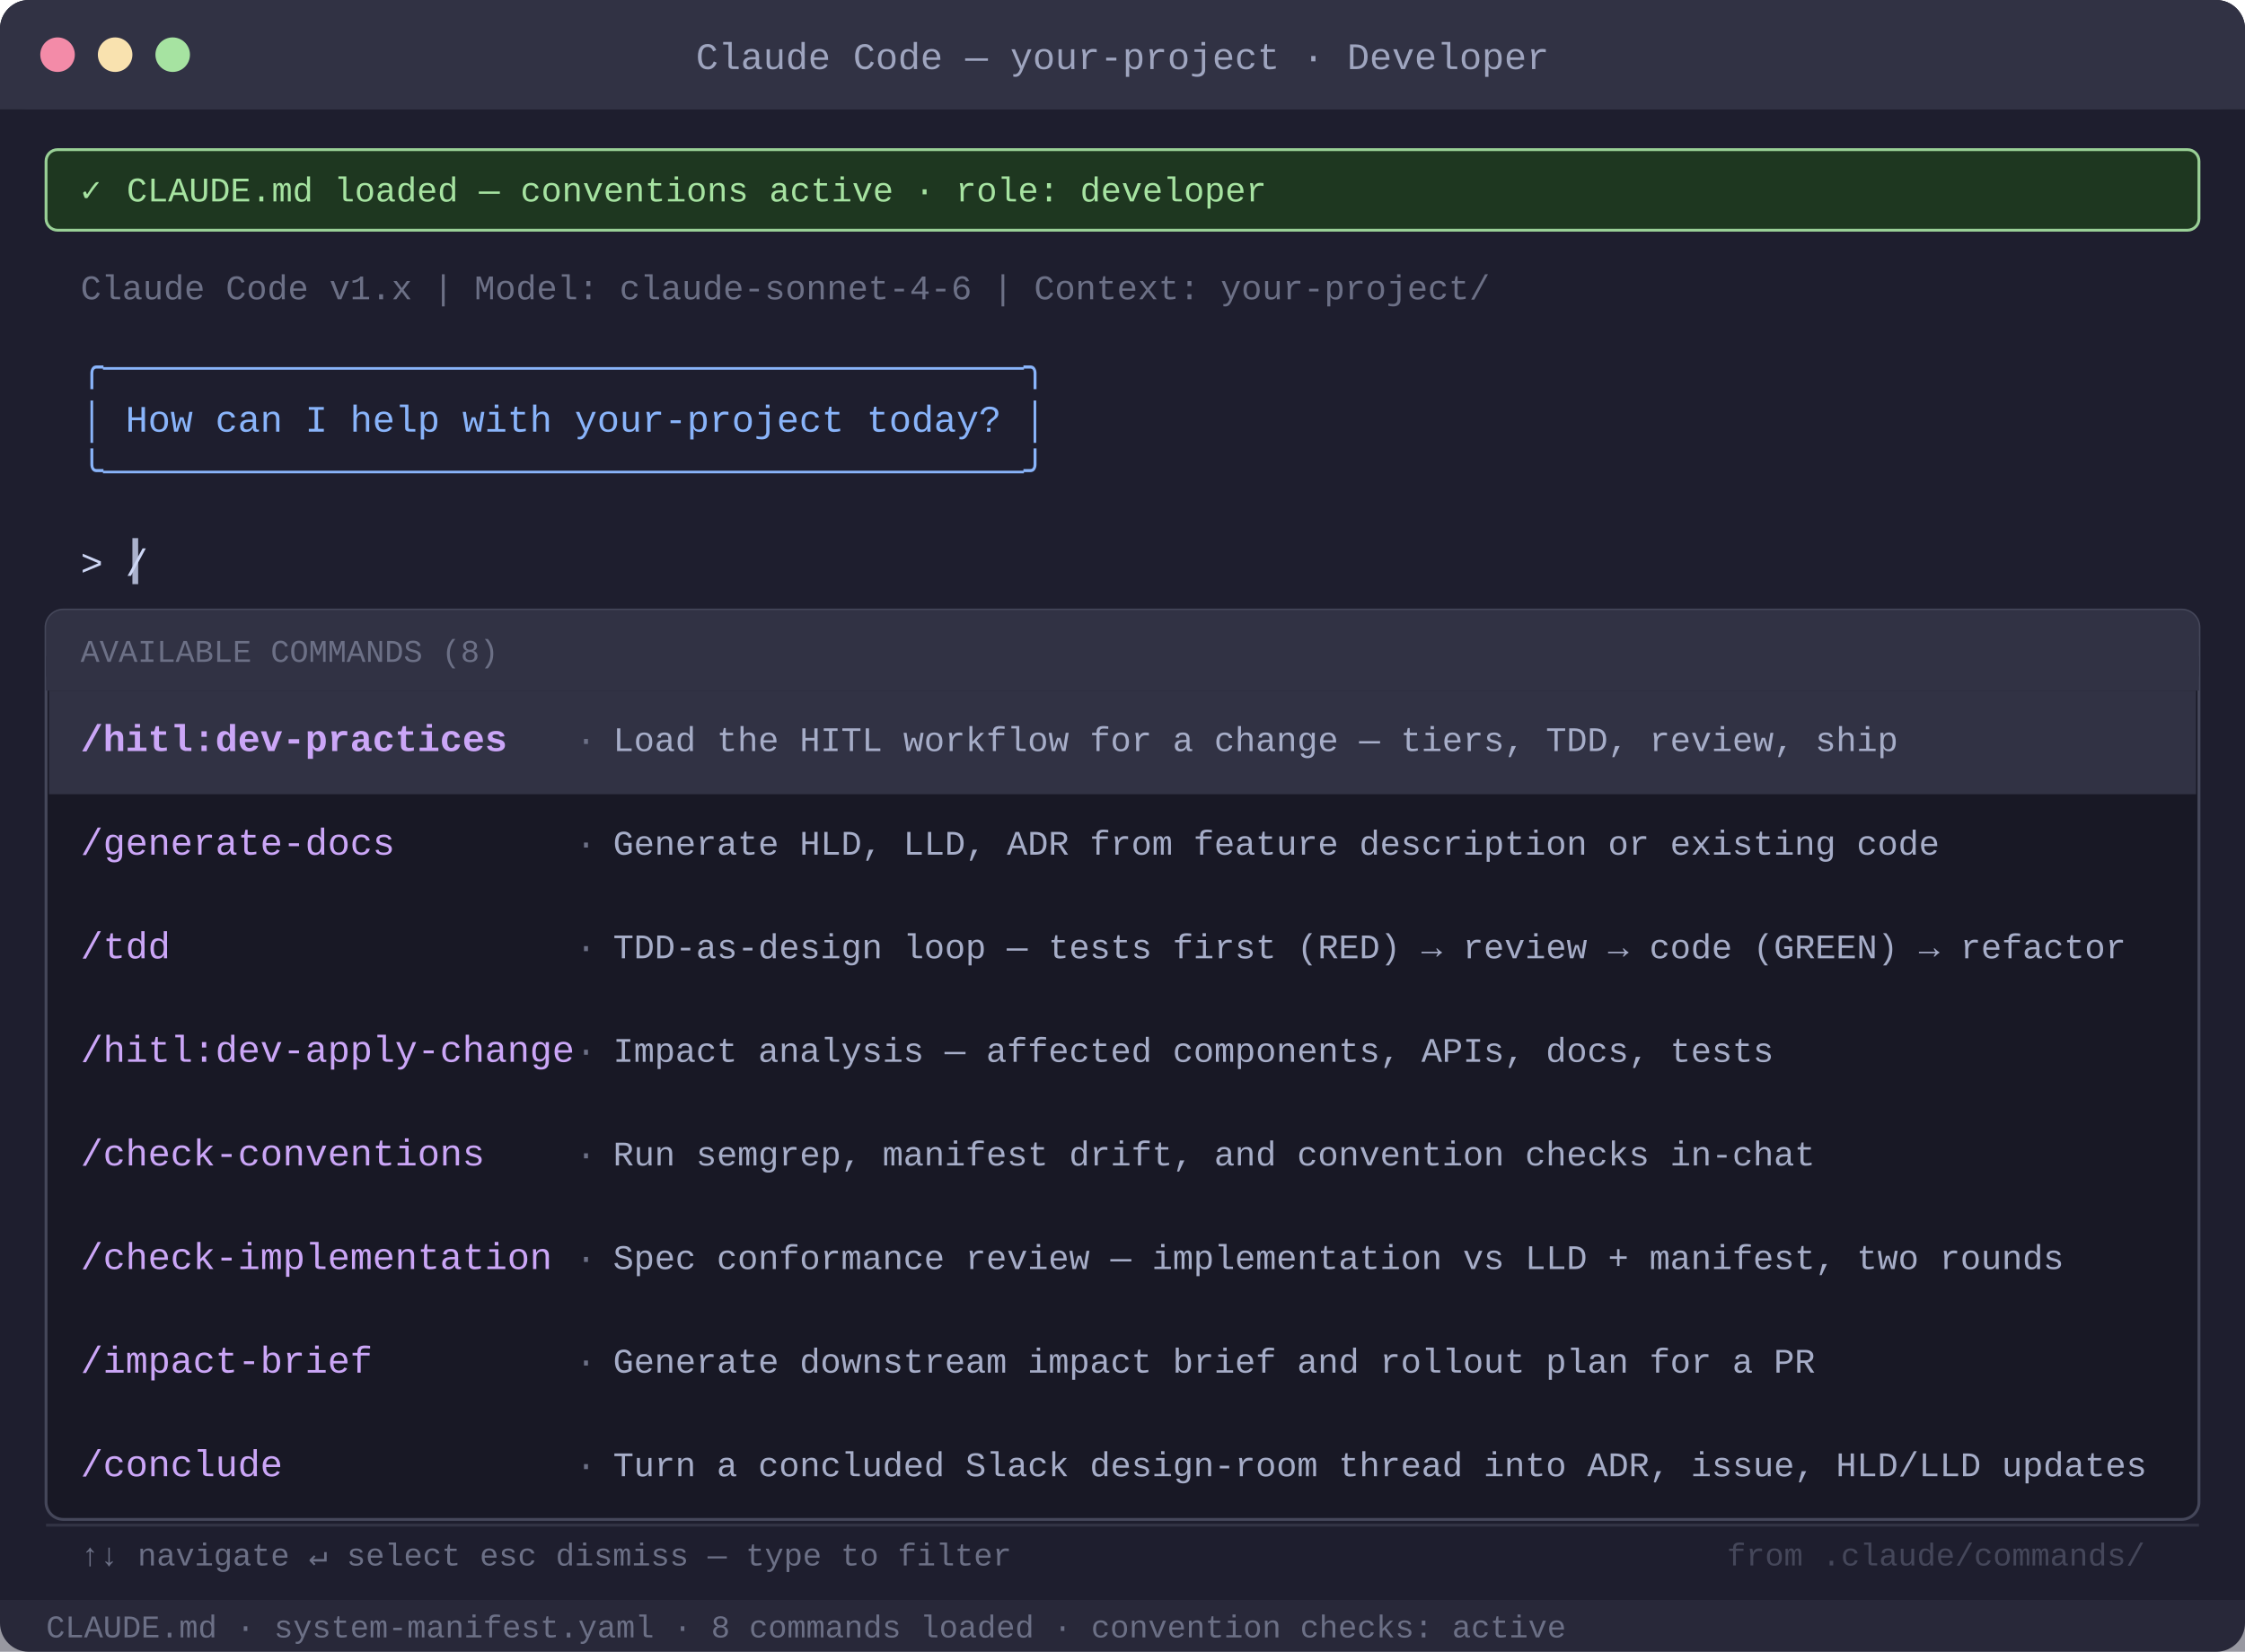
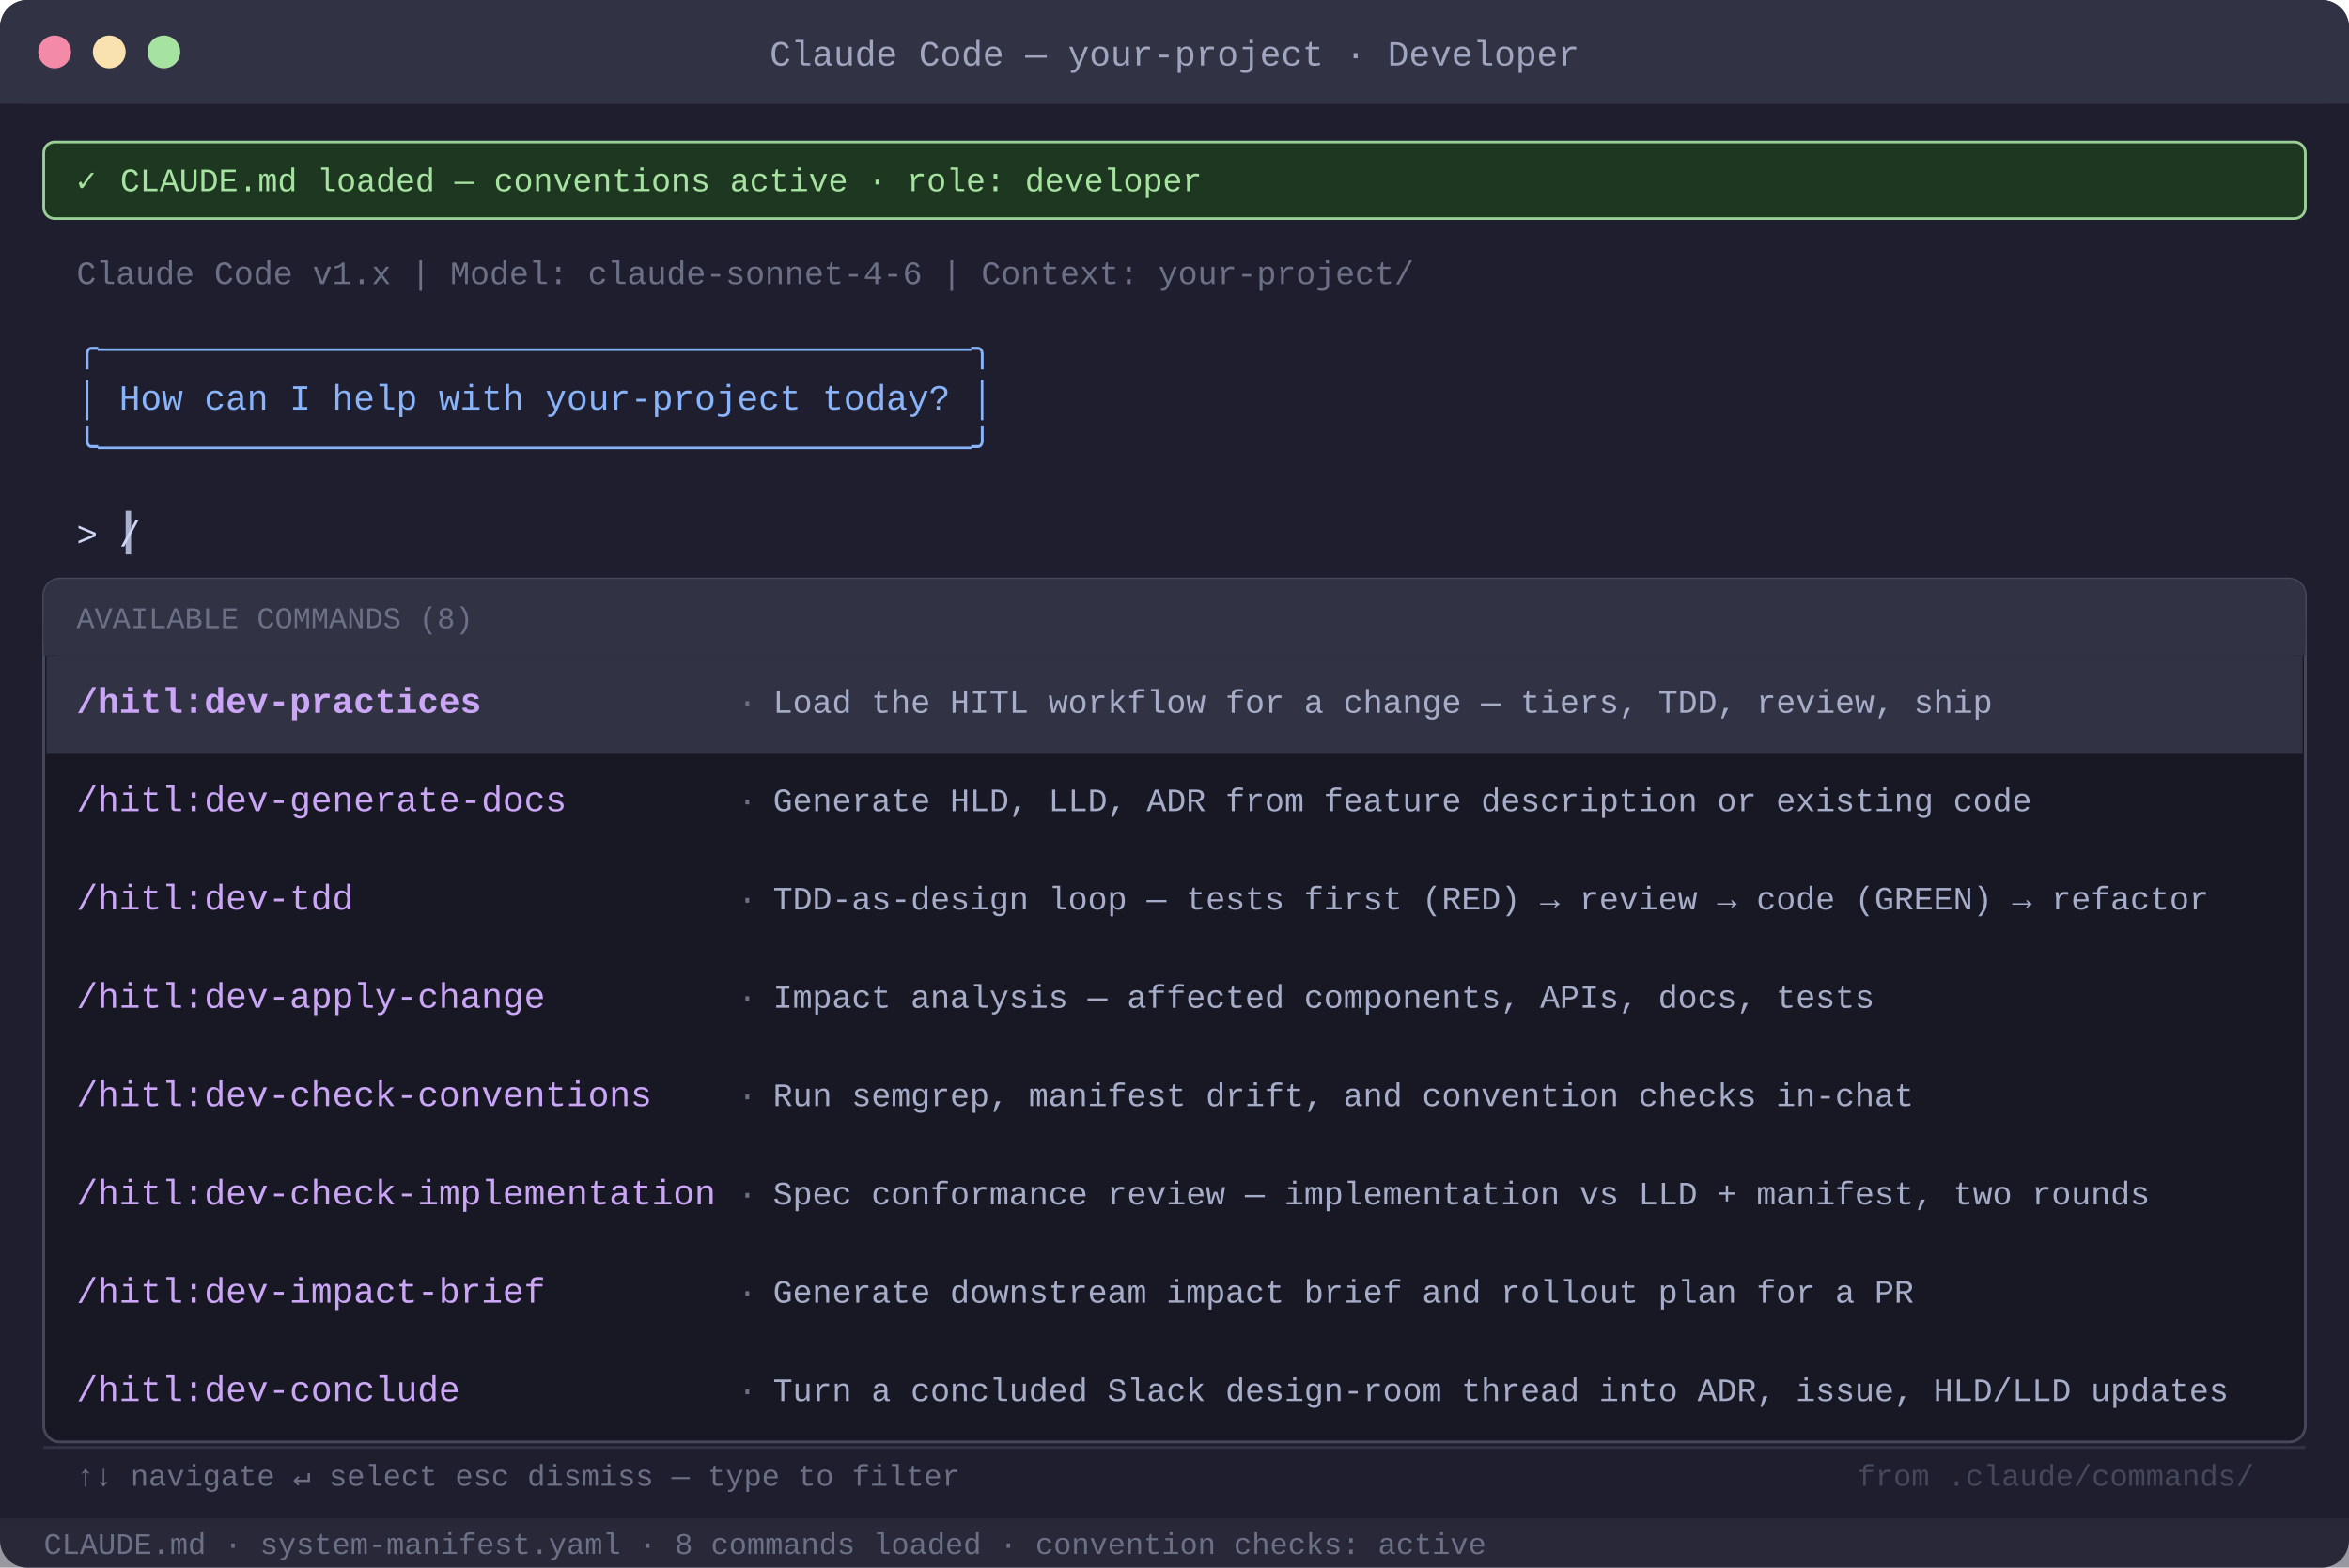
- <svg xmlns="http://www.w3.org/2000/svg" viewBox="0 0 780 574" width="780" height="574" font-family="'Menlo','Monaco','Consolas','Courier New',monospace">
-   <rect width="780" height="574" rx="10" fill="#1e1e2e" />
-   <rect width="780" height="38" rx="10" fill="#313244" />
-   <rect y="28" width="780" height="10" fill="#313244" />
+ <svg xmlns="http://www.w3.org/2000/svg" viewBox="0 0 860 574" width="860" height="574" font-family="'Menlo','Monaco','Consolas','Courier New',monospace">
+   <rect width="860" height="574" rx="10" fill="#1e1e2e" />
+   <rect width="860" height="38" rx="10" fill="#313244" />
+   <rect y="28" width="860" height="10" fill="#313244" />
  <circle cx="20" cy="19" r="6" fill="#f38ba8" />
  <circle cx="40" cy="19" r="6" fill="#f9e2af" />
  <circle cx="60" cy="19" r="6" fill="#a6e3a1" />
-   <text x="390" y="24" text-anchor="middle" fill="#cdd6f4" font-size="13" opacity="0.7">Claude Code — your-project · Developer</text>
-   <rect x="16" y="52" width="748" height="28" rx="4" fill="#1e3a1e" stroke="#a6e3a1" stroke-width="1" opacity="0.9" />
+   <text x="430" y="24" text-anchor="middle" fill="#cdd6f4" font-size="13" opacity="0.7">Claude Code — your-project · Developer</text>
+   <rect x="16" y="52" width="828" height="28" rx="4" fill="#1e3a1e" stroke="#a6e3a1" stroke-width="1" opacity="0.9" />
  <text x="28" y="70" fill="#a6e3a1" font-size="12">✓</text>
  <text x="44" y="70" fill="#a6e3a1" font-size="12">CLAUDE.md loaded — conventions active · role: developer</text>
  <text x="28" y="104" fill="#6c7086" font-size="12">Claude Code v1.x  |  Model: claude-sonnet-4-6  |  Context: your-project/</text>
  <text x="28" y="132" fill="#89b4fa" font-size="13">╭─────────────────────────────────────────╮</text>
  <text x="28" y="150" fill="#89b4fa" font-size="13">│  How can I help with your-project today? │</text>
  <text x="28" y="168" fill="#89b4fa" font-size="13">╰─────────────────────────────────────────╯</text>
  <text x="28" y="200" fill="#cdd6f4" font-size="13">&gt; /</text>
  <rect x="46" y="187" width="2" height="16" fill="#cdd6f4" opacity="0.8" />
-   <rect x="16" y="212" width="748" height="316" rx="6" fill="#181825" stroke="#45475a" stroke-width="1" />
-   <rect x="16" y="212" width="748" height="28" rx="6" fill="#313244" />
-   <rect x="16" y="228" width="748" height="12" fill="#313244" />
+   <rect x="16" y="212" width="828" height="316" rx="6" fill="#181825" stroke="#45475a" stroke-width="1" />
+   <rect x="16" y="212" width="828" height="28" rx="6" fill="#313244" />
+   <rect x="16" y="228" width="828" height="12" fill="#313244" />
  <text x="28" y="230" fill="#6c7086" font-size="11">AVAILABLE COMMANDS  (8)</text>
-   <rect x="17" y="240" width="746" height="36" fill="#313244" rx="0" />
+   <rect x="17" y="240" width="826" height="36" fill="#313244" rx="0" />
  <text x="28" y="261" fill="#cba6f7" font-size="13" font-weight="bold">/hitl:dev-practices</text>
-   <text x="200" y="261" fill="#6c7086" font-size="12">  ·</text>
-   <text x="213" y="261" fill="#a6adc8" font-size="12">Load the HITL workflow for a change — tiers, TDD, review, ship</text>
-   <rect x="17" y="276" width="746" height="36" fill="transparent" />
-   <text x="28" y="297" fill="#cba6f7" font-size="13">/generate-docs</text>
-   <text x="200" y="297" fill="#6c7086" font-size="12">  ·</text>
-   <text x="213" y="297" fill="#a6adc8" font-size="12">Generate HLD, LLD, ADR from feature description or existing code</text>
-   <rect x="17" y="312" width="746" height="36" fill="transparent" />
-   <text x="28" y="333" fill="#cba6f7" font-size="13">/tdd</text>
-   <text x="200" y="333" fill="#6c7086" font-size="12">  ·</text>
-   <text x="213" y="333" fill="#a6adc8" font-size="12">TDD-as-design loop — tests first (RED) → review → code (GREEN) → refactor</text>
-   <rect x="17" y="348" width="746" height="36" fill="transparent" />
+   <text x="270" y="261" fill="#6c7086" font-size="12">  ·</text>
+   <text x="283" y="261" fill="#a6adc8" font-size="12">Load the HITL workflow for a change — tiers, TDD, review, ship</text>
+   <rect x="17" y="276" width="826" height="36" fill="transparent" />
+   <text x="28" y="297" fill="#cba6f7" font-size="13">/hitl:dev-generate-docs</text>
+   <text x="270" y="297" fill="#6c7086" font-size="12">  ·</text>
+   <text x="283" y="297" fill="#a6adc8" font-size="12">Generate HLD, LLD, ADR from feature description or existing code</text>
+   <rect x="17" y="312" width="826" height="36" fill="transparent" />
+   <text x="28" y="333" fill="#cba6f7" font-size="13">/hitl:dev-tdd</text>
+   <text x="270" y="333" fill="#6c7086" font-size="12">  ·</text>
+   <text x="283" y="333" fill="#a6adc8" font-size="12">TDD-as-design loop — tests first (RED) → review → code (GREEN) → refactor</text>
+   <rect x="17" y="348" width="826" height="36" fill="transparent" />
  <text x="28" y="369" fill="#cba6f7" font-size="13">/hitl:dev-apply-change</text>
-   <text x="200" y="369" fill="#6c7086" font-size="12">  ·</text>
-   <text x="213" y="369" fill="#a6adc8" font-size="12">Impact analysis — affected components, APIs, docs, tests</text>
-   <rect x="17" y="384" width="746" height="36" fill="transparent" />
-   <text x="28" y="405" fill="#cba6f7" font-size="13">/check-conventions</text>
-   <text x="200" y="405" fill="#6c7086" font-size="12">  ·</text>
-   <text x="213" y="405" fill="#a6adc8" font-size="12">Run semgrep, manifest drift, and convention checks in-chat</text>
-   <rect x="17" y="420" width="746" height="36" fill="transparent" />
-   <text x="28" y="441" fill="#cba6f7" font-size="13">/check-implementation</text>
-   <text x="200" y="441" fill="#6c7086" font-size="12">  ·</text>
-   <text x="213" y="441" fill="#a6adc8" font-size="12">Spec conformance review — implementation vs LLD + manifest, two rounds</text>
-   <rect x="17" y="456" width="746" height="36" fill="transparent" />
-   <text x="28" y="477" fill="#cba6f7" font-size="13">/impact-brief</text>
-   <text x="200" y="477" fill="#6c7086" font-size="12">  ·</text>
-   <text x="213" y="477" fill="#a6adc8" font-size="12">Generate downstream impact brief and rollout plan for a PR</text>
-   <rect x="17" y="492" width="746" height="36" fill="transparent" />
-   <text x="28" y="513" fill="#cba6f7" font-size="13">/conclude</text>
-   <text x="200" y="513" fill="#6c7086" font-size="12">  ·</text>
-   <text x="213" y="513" fill="#a6adc8" font-size="12">Turn a concluded Slack design-room thread into ADR, issue, HLD/LLD updates</text>
-   <line x1="16" y1="530" x2="764" y2="530" stroke="#45475a" stroke-width="1" opacity="0.5" />
+   <text x="270" y="369" fill="#6c7086" font-size="12">  ·</text>
+   <text x="283" y="369" fill="#a6adc8" font-size="12">Impact analysis — affected components, APIs, docs, tests</text>
+   <rect x="17" y="384" width="826" height="36" fill="transparent" />
+   <text x="28" y="405" fill="#cba6f7" font-size="13">/hitl:dev-check-conventions</text>
+   <text x="270" y="405" fill="#6c7086" font-size="12">  ·</text>
+   <text x="283" y="405" fill="#a6adc8" font-size="12">Run semgrep, manifest drift, and convention checks in-chat</text>
+   <rect x="17" y="420" width="826" height="36" fill="transparent" />
+   <text x="28" y="441" fill="#cba6f7" font-size="13">/hitl:dev-check-implementation</text>
+   <text x="270" y="441" fill="#6c7086" font-size="12">  ·</text>
+   <text x="283" y="441" fill="#a6adc8" font-size="12">Spec conformance review — implementation vs LLD + manifest, two rounds</text>
+   <rect x="17" y="456" width="826" height="36" fill="transparent" />
+   <text x="28" y="477" fill="#cba6f7" font-size="13">/hitl:dev-impact-brief</text>
+   <text x="270" y="477" fill="#6c7086" font-size="12">  ·</text>
+   <text x="283" y="477" fill="#a6adc8" font-size="12">Generate downstream impact brief and rollout plan for a PR</text>
+   <rect x="17" y="492" width="826" height="36" fill="transparent" />
+   <text x="28" y="513" fill="#cba6f7" font-size="13">/hitl:dev-conclude</text>
+   <text x="270" y="513" fill="#6c7086" font-size="12">  ·</text>
+   <text x="283" y="513" fill="#a6adc8" font-size="12">Turn a concluded Slack design-room thread into ADR, issue, HLD/LLD updates</text>
+   <line x1="16" y1="530" x2="844" y2="530" stroke="#45475a" stroke-width="1" opacity="0.5" />
  <text x="28" y="544" fill="#6c7086" font-size="11">↑↓ navigate   ↵ select   esc dismiss   —   type to filter</text>
-   <text x="600" y="544" fill="#45475a" font-size="11">from .claude/commands/</text>
-   <rect x="0" y="556" width="780" height="18" fill="#313244" opacity="0.5" />
+   <text x="680" y="544" fill="#45475a" font-size="11">from .claude/commands/</text>
+   <rect x="0" y="556" width="860" height="18" fill="#313244" opacity="0.5" />
  <text x="16" y="569" fill="#6c7086" font-size="11">CLAUDE.md  ·  system-manifest.yaml  ·  8 commands loaded  ·  convention checks: active</text>
</svg>
